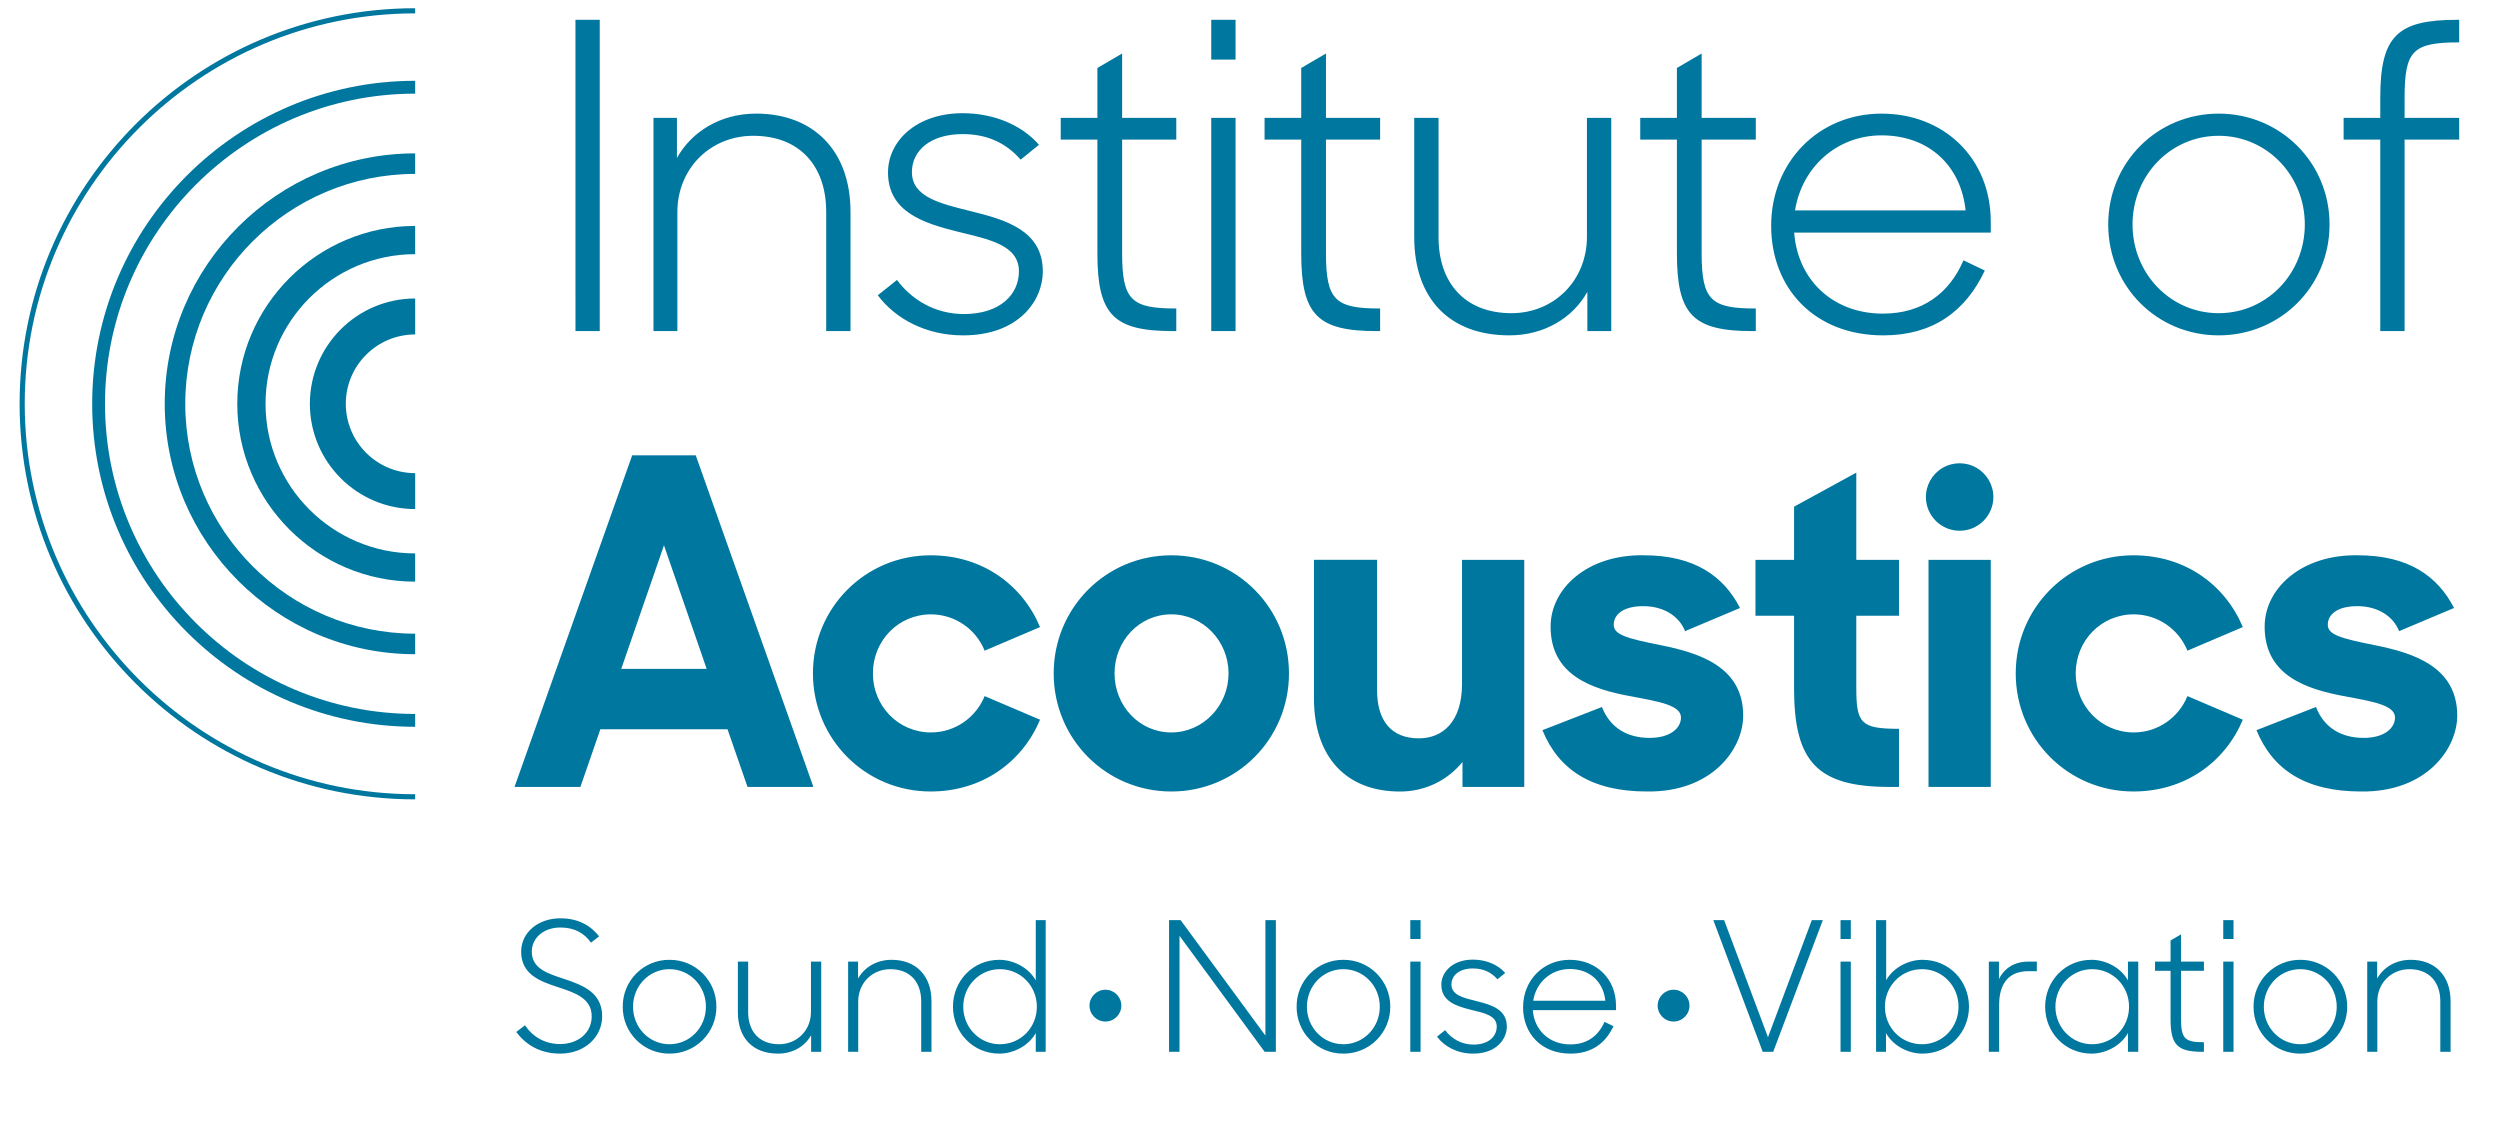
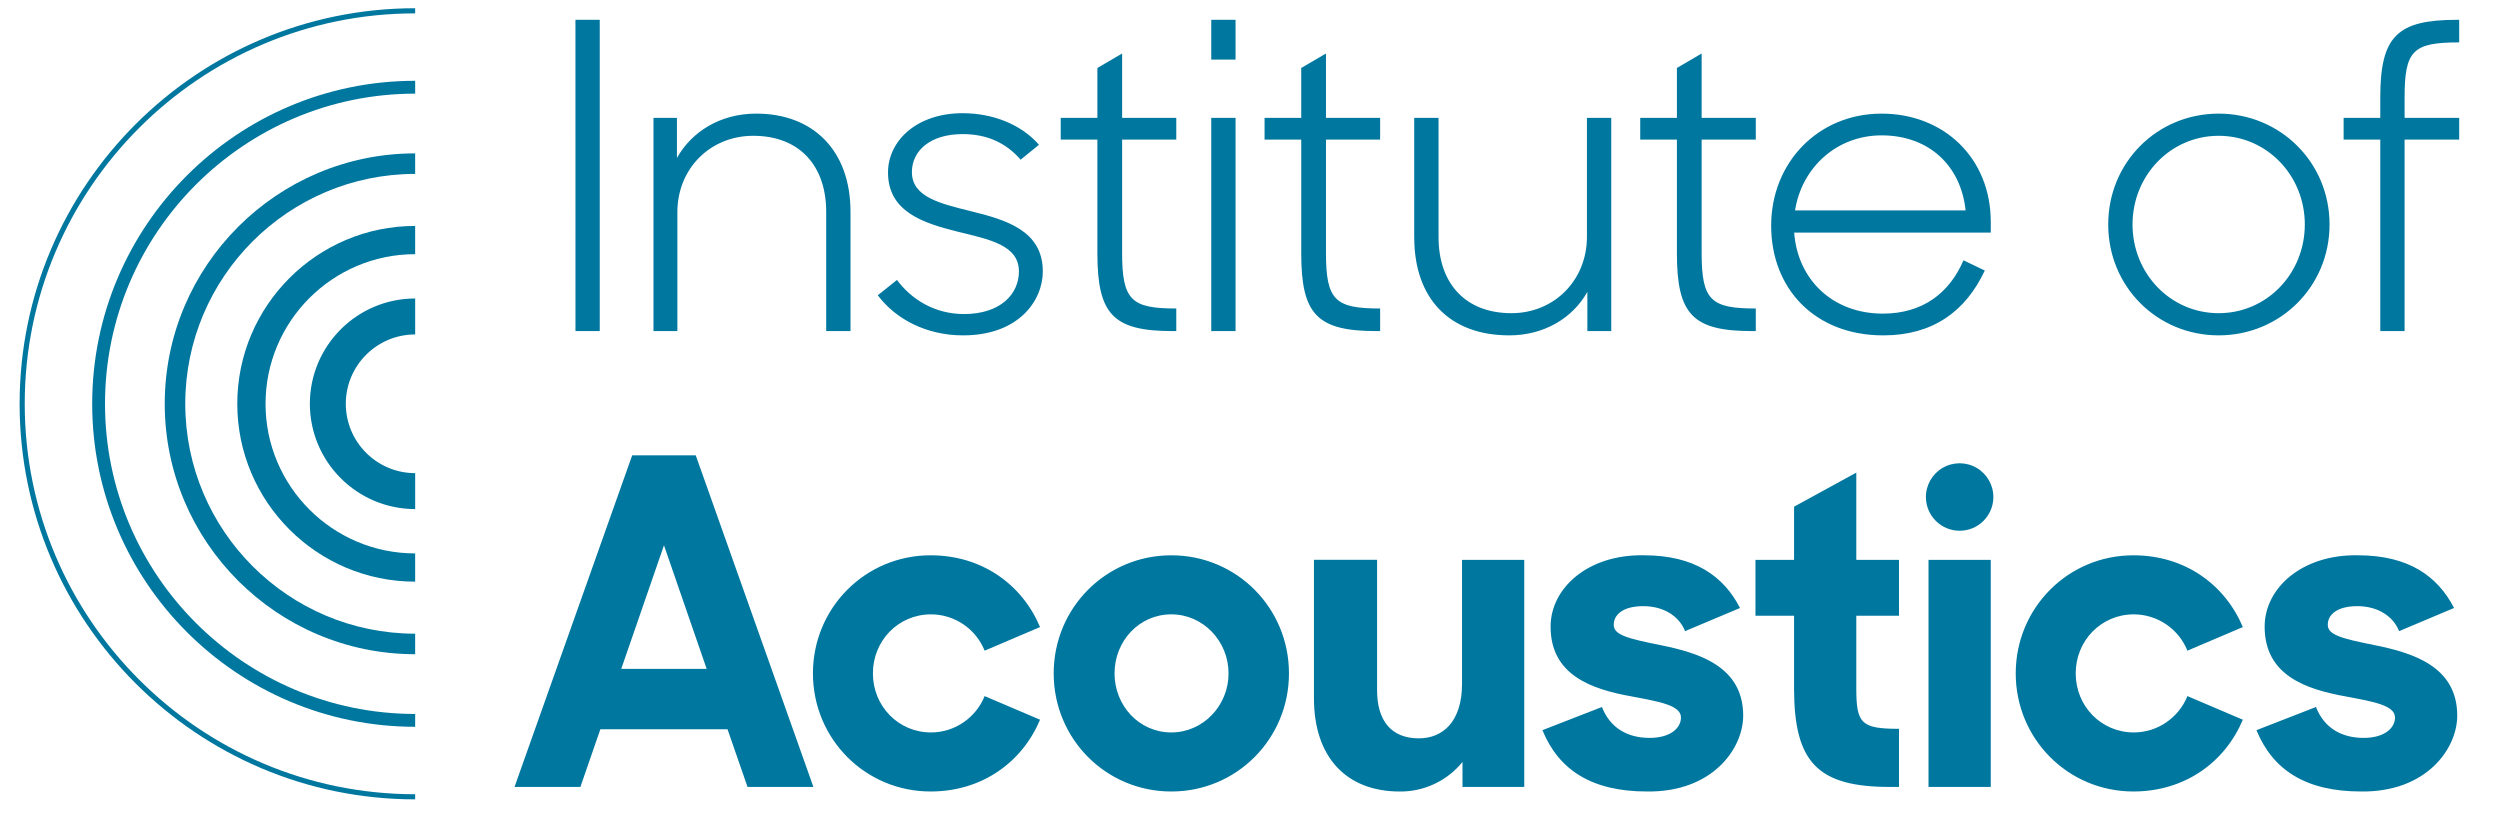
- <svg xmlns="http://www.w3.org/2000/svg" width="160" height="72" viewBox="0 0 160 72">
-   <g fill="#00779F" fill-rule="nonzero">
+ <svg xmlns="http://www.w3.org/2000/svg" width="160" height="53" viewBox="0 0 160 53">
+   <defs>
+     <clipPath id="ioa-no-tagline">
+       <rect x="0" y="0" width="160" height="54" />
+     </clipPath>
+   </defs>
+   <g fill="#00779F" fill-rule="nonzero" clip-path="url(#ioa-no-tagline)">
    <path d="M26.57 51.159c-13.96 0-25.315-11.357-25.315-25.316S12.61.527 26.57.527v.329C12.792.856 1.583 12.065 1.583 25.843c0 13.777 11.209 24.988 24.987 24.988v.328z" />
    <path d="M26.57 46.515C15.172 46.515 5.9 37.24 5.9 25.843c0-11.398 9.273-20.672 20.671-20.672v.822c-10.945 0-19.85 8.905-19.85 19.85 0 10.945 8.905 19.85 19.85 19.85v.822z" />
    <path d="M26.57 41.87c-8.838 0-16.027-7.19-16.027-16.027 0-8.838 7.19-16.027 16.027-16.027v1.314c-8.112 0-14.713 6.6-14.713 14.713s6.6 14.713 14.713 14.713v1.315z" />
    <path d="M26.57 37.226c-6.277 0-11.384-5.107-11.384-11.383 0-6.277 5.107-11.383 11.384-11.383v1.807c-5.28 0-9.575 4.295-9.575 9.576 0 5.28 4.295 9.576 9.575 9.576v1.807z" />
    <path d="M26.57 32.582a6.747 6.747 0 0 1-6.739-6.74 6.747 6.747 0 0 1 6.74-6.739v2.301a4.444 4.444 0 0 0-4.44 4.438 4.444 4.444 0 0 0 4.44 4.44v2.3zM36.829 1.267h1.555V21.19H36.83zM41.823 7.544h1.501v2.566c.928-1.665 2.757-2.839 5.076-2.839 3.657 0 6.032 2.376 6.032 6.277v7.642h-1.556v-7.642c0-2.92-1.692-4.857-4.667-4.857-2.756 0-4.857 2.101-4.857 4.885v7.614h-1.53V7.544zM56.178 18.898l1.229-.982c.927 1.255 2.428 2.183 4.284 2.183 2.348 0 3.52-1.283 3.52-2.729 0-1.693-1.91-2.047-3.902-2.539-2.183-.545-4.476-1.255-4.476-3.793 0-2.02 1.829-3.793 4.776-3.793 1.965 0 3.766.736 4.886 2.02l-1.174.954c-.928-1.064-2.129-1.637-3.712-1.637-2.074 0-3.247 1.065-3.247 2.43 0 1.61 1.828 2.018 3.793 2.509 2.21.546 4.585 1.228 4.585 3.849 0 1.855-1.529 4.094-5.104 4.094-2.346 0-4.312-1.038-5.458-2.566M67.886 7.544h2.347V4.351l1.583-.927v4.12h3.466v1.392h-3.466v7.26c0 3.03.6 3.548 3.466 3.548v1.446h-.218c-3.794 0-4.831-1.037-4.831-4.967V8.936h-2.347V7.544zM77.52 7.545h1.556V21.19H77.52zM80.932 7.544h2.346V4.351l1.584-.927v4.12h3.466v1.392h-3.466v7.26c0 3.03.6 3.548 3.466 3.548v1.446h-.219c-3.793 0-4.83-1.037-4.83-4.967V8.936h-2.347V7.544zM90.51 15.186V7.545h1.557v7.641c0 2.92 1.691 4.858 4.666 4.858 2.73 0 4.831-2.102 4.831-4.885V7.545h1.556V21.19h-1.529v-2.51c-.928 1.664-2.756 2.783-4.994 2.783-3.848 0-6.086-2.374-6.086-6.277M104.975 7.544h2.347V4.351l1.583-.927v4.12h3.466v1.392h-3.466v7.26c0 3.03.6 3.548 3.466 3.548v1.446h-.218c-3.794 0-4.831-1.037-4.831-4.967V8.936h-2.347V7.544zM114.882 13.467h10.917c-.301-2.866-2.348-4.804-5.377-4.804-2.866 0-5.104 2.048-5.54 4.804m-1.528.982c0-4.039 3.001-7.177 7.068-7.177 3.984 0 6.987 2.838 6.987 6.931v.682h-12.581c.218 3.003 2.455 5.187 5.676 5.187 2.538 0 4.258-1.31 5.158-3.412l1.365.654c-1.228 2.62-3.33 4.15-6.496 4.15-4.42 0-7.177-3.03-7.177-7.015M147.508 14.367c0-3.138-2.429-5.676-5.513-5.676s-5.513 2.538-5.513 5.676c0 3.139 2.429 5.677 5.513 5.677s5.513-2.538 5.513-5.677m-12.582 0c0-3.984 3.139-7.095 7.069-7.095s7.096 3.11 7.096 7.095-3.166 7.096-7.096 7.096-7.069-3.111-7.069-7.096M149.992 7.544h2.346v-1.31c0-3.93 1.092-4.966 4.914-4.966h.136v1.445c-2.975 0-3.494.519-3.494 3.549v1.282h3.494v1.392h-3.494V21.19h-1.556V8.936h-2.346V7.544zM33.042 66.046l.555-.427c.531.773 1.305 1.2 2.252 1.2 1.131 0 2.02-.703 2.02-1.777 0-1.143-1.05-1.502-2.148-1.86-1.166-.38-2.367-.82-2.367-2.275 0-1.236 1.097-2.136 2.506-2.136 1.132 0 1.928.45 2.482 1.155l-.52.404c-.437-.623-1.072-.97-1.962-.97-1.028 0-1.825.636-1.825 1.547 0 1.087 1.017 1.398 2.102 1.756 1.178.392 2.402.867 2.402 2.379 0 1.317-1.108 2.39-2.69 2.39-1.248 0-2.183-.543-2.807-1.386M45.18 64.43c0-1.329-1.028-2.403-2.333-2.403-1.305 0-2.333 1.074-2.333 2.403 0 1.327 1.028 2.401 2.333 2.401 1.305 0 2.332-1.074 2.332-2.401m-5.323 0a2.972 2.972 0 0 1 2.99-3.002 2.981 2.981 0 0 1 3.003 3.002 2.981 2.981 0 0 1-3.002 3.002 2.972 2.972 0 0 1-2.991-3.002M47.224 64.776v-3.233h.658v3.233c0 1.236.716 2.055 1.974 2.055 1.155 0 2.045-.888 2.045-2.066v-3.222h.657v5.773h-.646v-1.061c-.393.704-1.166 1.177-2.113 1.177-1.628 0-2.575-1.004-2.575-2.656M54.28 61.543h.635v1.085c.392-.704 1.166-1.2 2.148-1.2 1.547 0 2.552 1.003 2.552 2.655v3.233h-.658v-3.233c0-1.236-.716-2.055-1.975-2.055-1.166 0-2.056.89-2.056 2.067v3.22h-.646v-5.772zM66.359 64.43c0-1.316-1.027-2.403-2.367-2.403-1.305 0-2.344 1.074-2.344 2.403 0 1.327 1.04 2.402 2.344 2.402 1.34 0 2.367-1.075 2.367-2.402m-5.37 0c0-1.652 1.27-3.002 2.968-3.002.877 0 1.859.473 2.332 1.316v-3.857h.635v8.43h-.635v-1.201c-.473.842-1.455 1.316-2.332 1.316-1.686 0-2.967-1.351-2.967-3.002M69.728 64.36c0-.56.46-1.017 1.02-1.017s1.018.457 1.018 1.018c0 .56-.459 1.018-1.019 1.018-.56 0-1.019-.458-1.019-1.018M74.82 58.887h.738l5.428 7.39v-7.39h.669v8.43h-.716l-5.45-7.425v7.424h-.67zM88.307 64.43c0-1.329-1.028-2.403-2.332-2.403-1.306 0-2.333 1.074-2.333 2.403 0 1.327 1.027 2.401 2.333 2.401 1.304 0 2.332-1.074 2.332-2.401m-5.323 0a2.972 2.972 0 0 1 2.99-3.002 2.981 2.981 0 0 1 3.003 3.002 2.981 2.981 0 0 1-3.002 3.002 2.972 2.972 0 0 1-2.991-3.002M90.259 61.543h.658v5.773h-.658zM90.259 58.887h.658v1.209h-.658zM91.968 66.346l.52-.416a2.237 2.237 0 0 0 1.813.924c.993 0 1.49-.542 1.49-1.154 0-.716-.809-.867-1.652-1.074-.924-.23-1.894-.531-1.894-1.605 0-.855.774-1.606 2.022-1.606.83 0 1.593.313 2.066.855l-.497.404c-.392-.45-.9-.693-1.57-.693-.877 0-1.374.45-1.374 1.028 0 .681.774.855 1.605 1.063.936.23 1.94.519 1.94 1.628 0 .785-.647 1.732-2.159 1.732-.994 0-1.825-.439-2.31-1.086M98.123 64.048h4.62c-.127-1.212-.994-2.032-2.275-2.032-1.213 0-2.16.866-2.345 2.032m-.646.416c0-1.709 1.27-3.036 2.99-3.036 1.687 0 2.957 1.2 2.957 2.932v.289H98.1c.092 1.27 1.04 2.194 2.402 2.194 1.074 0 1.802-.555 2.183-1.444l.577.277c-.52 1.109-1.409 1.756-2.748 1.756-1.871 0-3.037-1.281-3.037-2.968M106.09 64.36c0-.56.459-1.017 1.02-1.017.559 0 1.017.457 1.017 1.018 0 .56-.458 1.018-1.018 1.018s-1.019-.458-1.019-1.018M109.652 58.887h.692l2.807 7.494 2.806-7.494h.704l-3.176 8.43h-.67zM117.794 61.543h.658v5.773h-.658zM117.794 58.887h.658v1.209h-.658zM125.346 64.43c0-1.329-1.028-2.403-2.333-2.403-1.351 0-2.379 1.087-2.379 2.403 0 1.327 1.028 2.402 2.38 2.402 1.304 0 2.332-1.075 2.332-2.402m-4.643 1.686v1.201h-.635v-8.43h.647v3.845c.473-.83 1.444-1.304 2.321-1.304 1.71 0 2.98 1.35 2.98 3.002 0 1.65-1.294 3.002-2.98 3.002-.889 0-1.86-.474-2.333-1.316M127.286 61.543h.647v1.12c.334-.693.993-1.12 1.882-1.12h.543v.612h-.543c-1.224 0-1.87.762-1.87 2.147v3.014h-.659v-5.773zM136.259 64.43c0-1.316-1.028-2.403-2.367-2.403-1.306 0-2.345 1.074-2.345 2.403 0 1.327 1.04 2.401 2.345 2.401 1.339 0 2.367-1.074 2.367-2.401m-5.37 0c0-1.652 1.27-3.002 2.968-3.002.877 0 1.859.473 2.332 1.316v-1.202h.659v5.775h-.659v-1.201c-.473.842-1.455 1.316-2.332 1.316-1.686 0-2.968-1.351-2.968-3.002M137.922 61.543h.993v-1.35l.67-.394v1.744h1.466v.589h-1.466v3.071c0 1.282.253 1.5 1.466 1.5v.613h-.092c-1.605 0-2.044-.438-2.044-2.1v-3.084h-.993v-.59zM142.288 61.543h.658v5.773h-.658zM142.288 58.887h.658v1.209h-.658zM149.55 64.43c0-1.329-1.026-2.403-2.332-2.403-1.305 0-2.333 1.074-2.333 2.403 0 1.327 1.028 2.401 2.333 2.401 1.306 0 2.333-1.074 2.333-2.401m-5.324 0a2.972 2.972 0 0 1 2.991-3.002 2.981 2.981 0 0 1 3.002 3.002 2.981 2.981 0 0 1-3.002 3.002 2.972 2.972 0 0 1-2.99-3.002M151.503 61.543h.635v1.085c.393-.704 1.166-1.2 2.148-1.2 1.548 0 2.551 1.003 2.551 2.655v3.233h-.657v-3.233c0-1.236-.717-2.055-1.975-2.055-1.166 0-2.056.89-2.056 2.067v3.22h-.646v-5.772zM39.76 42.806h5.466L42.494 34.9l-2.734 7.907zm.699-13.663h4.069l7.53 21.221h-4.216l-1.28-3.691h-8.139l-1.278 3.691h-4.216l7.53-21.22zM52.028 43.096c0-4.186 3.344-7.557 7.53-7.557 3.313 0 5.871 1.89 7.005 4.593l-3.546 1.511a3.712 3.712 0 0 0-3.43-2.325c-2.094 0-3.721 1.685-3.721 3.778 0 2.094 1.627 3.78 3.72 3.78 1.542 0 2.878-.959 3.431-2.326l3.546 1.512c-1.134 2.703-3.692 4.593-7.005 4.593-4.186 0-7.53-3.371-7.53-7.559M78.627 43.096c0-2.064-1.627-3.778-3.662-3.778-2.064 0-3.634 1.714-3.634 3.778 0 2.065 1.57 3.78 3.634 3.78 2.035 0 3.662-1.715 3.662-3.78m-11.191 0c0-4.186 3.343-7.557 7.529-7.557s7.529 3.371 7.529 7.557c0 4.188-3.343 7.56-7.53 7.56-4.185 0-7.528-3.372-7.528-7.56M84.093 44.696v-8.867h4.04v8.343c0 1.948.902 3.082 2.675 3.082 1.511 0 2.762-1.047 2.762-3.489V35.83h3.982v14.535h-3.953v-1.598a5.108 5.108 0 0 1-4.012 1.89c-3.43 0-5.494-2.21-5.494-5.96M98.716 46.731l3.808-1.483c.523 1.337 1.627 1.977 3.052 1.977 1.308 0 2.006-.611 2.006-1.308 0-.785-1.425-1.017-3.11-1.337-2.617-.465-5.234-1.367-5.234-4.477 0-2.443 2.355-4.623 5.96-4.565 3.256 0 5.116 1.338 6.163 3.373l-3.517 1.482c-.378-.96-1.367-1.599-2.675-1.599-1.308 0-1.89.552-1.89 1.192 0 .64.843.873 3.024 1.308 2.442.495 5.261 1.366 5.261 4.507 0 2.121-1.977 4.913-6.163 4.854-3.517 0-5.64-1.366-6.685-3.924M112.35 35.83h2.47v-3.402l3.983-2.18v5.582h2.733v3.575h-2.733v4.622c0 2.267.291 2.617 2.733 2.617v3.72h-.582c-4.622 0-6.134-1.57-6.134-6.308v-4.651h-2.47V35.83zM123.425 35.83h3.983v14.534h-3.983zM129.007 43.096c0-4.186 3.343-7.557 7.529-7.557 3.314 0 5.872 1.89 7.005 4.593l-3.546 1.511a3.711 3.711 0 0 0-3.43-2.325c-2.093 0-3.72 1.685-3.72 3.778 0 2.094 1.627 3.78 3.72 3.78 1.54 0 2.878-.959 3.43-2.326l3.546 1.512c-1.133 2.703-3.691 4.593-7.005 4.593-4.186 0-7.53-3.371-7.53-7.559M144.414 46.731l3.808-1.483c.523 1.337 1.628 1.977 3.052 1.977 1.309 0 2.006-.611 2.006-1.308 0-.785-1.424-1.017-3.11-1.337-2.616-.465-5.233-1.367-5.233-4.477 0-2.443 2.355-4.623 5.96-4.565 3.256 0 5.116 1.338 6.163 3.373l-3.518 1.482c-.378-.96-1.366-1.599-2.674-1.599-1.309 0-1.89.552-1.89 1.192 0 .64.843.873 3.023 1.308 2.442.495 5.262 1.366 5.262 4.507 0 2.121-1.977 4.913-6.163 4.854-3.517 0-5.64-1.366-6.686-3.924M123.258 31.855a2.159 2.159 0 1 1 4.317 0 2.159 2.159 0 0 1-4.317 0M77.52 1.267h1.556v2.548H77.52z" />
  </g>
</svg>
